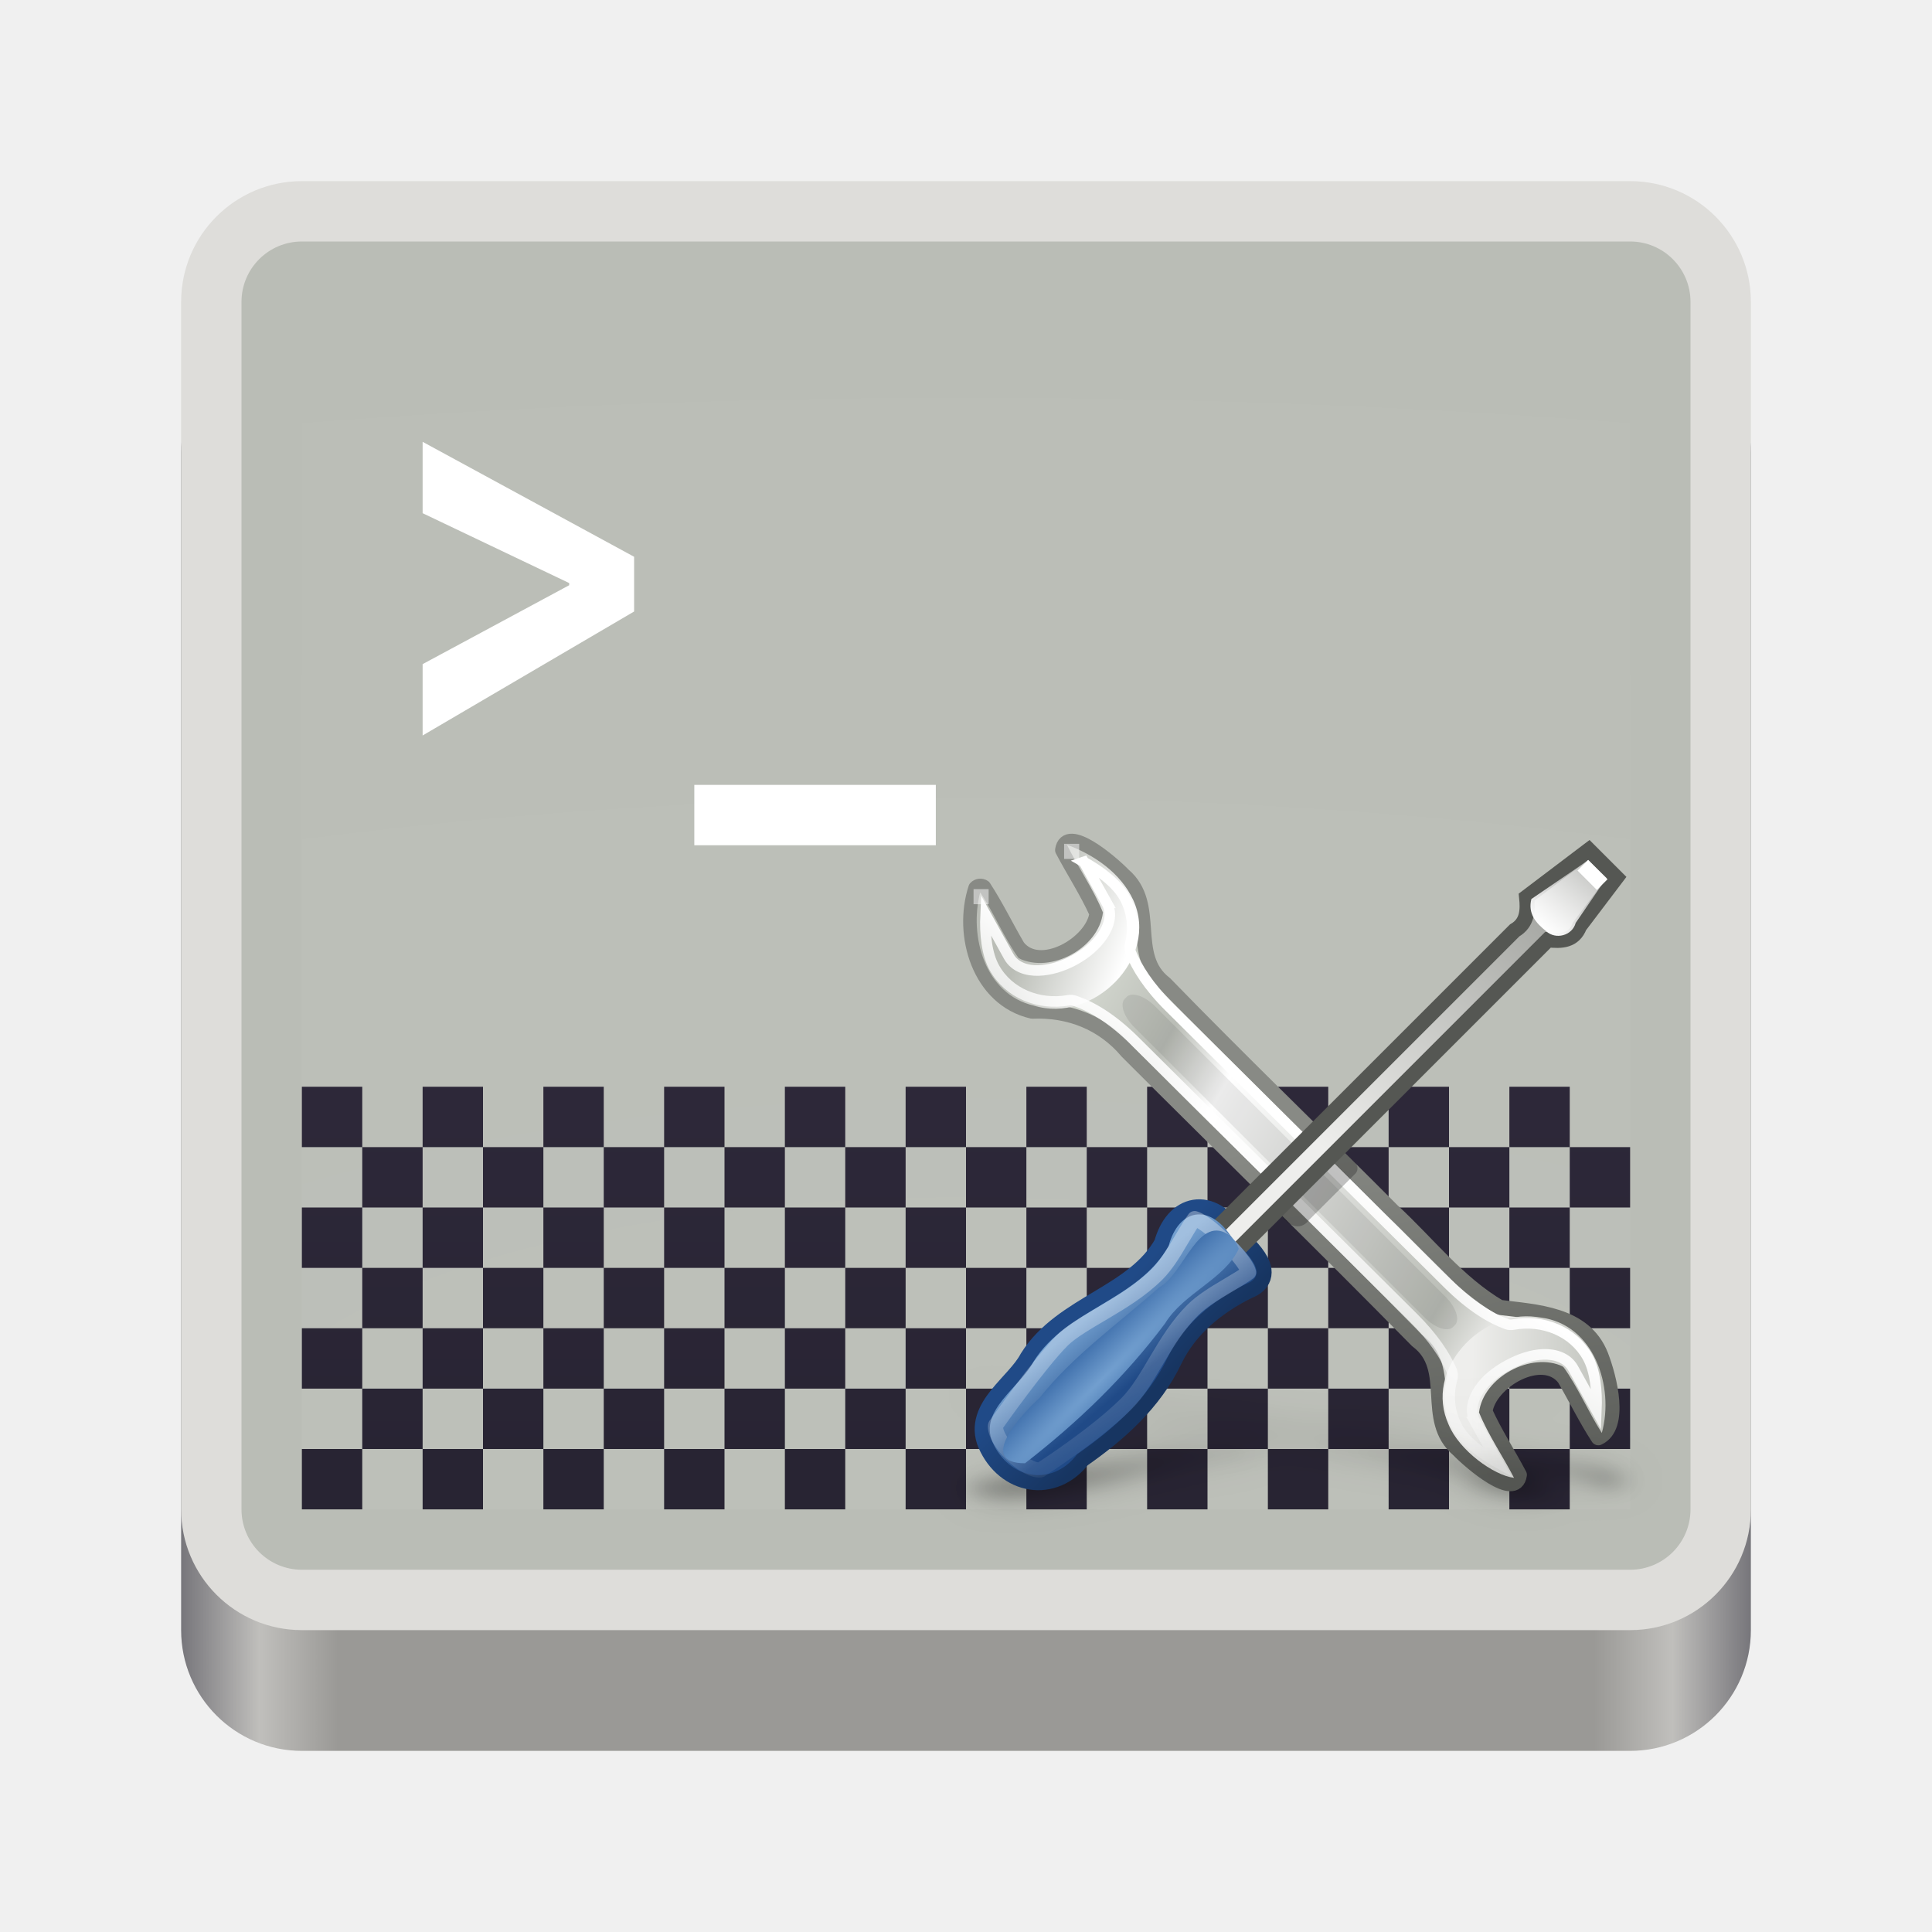
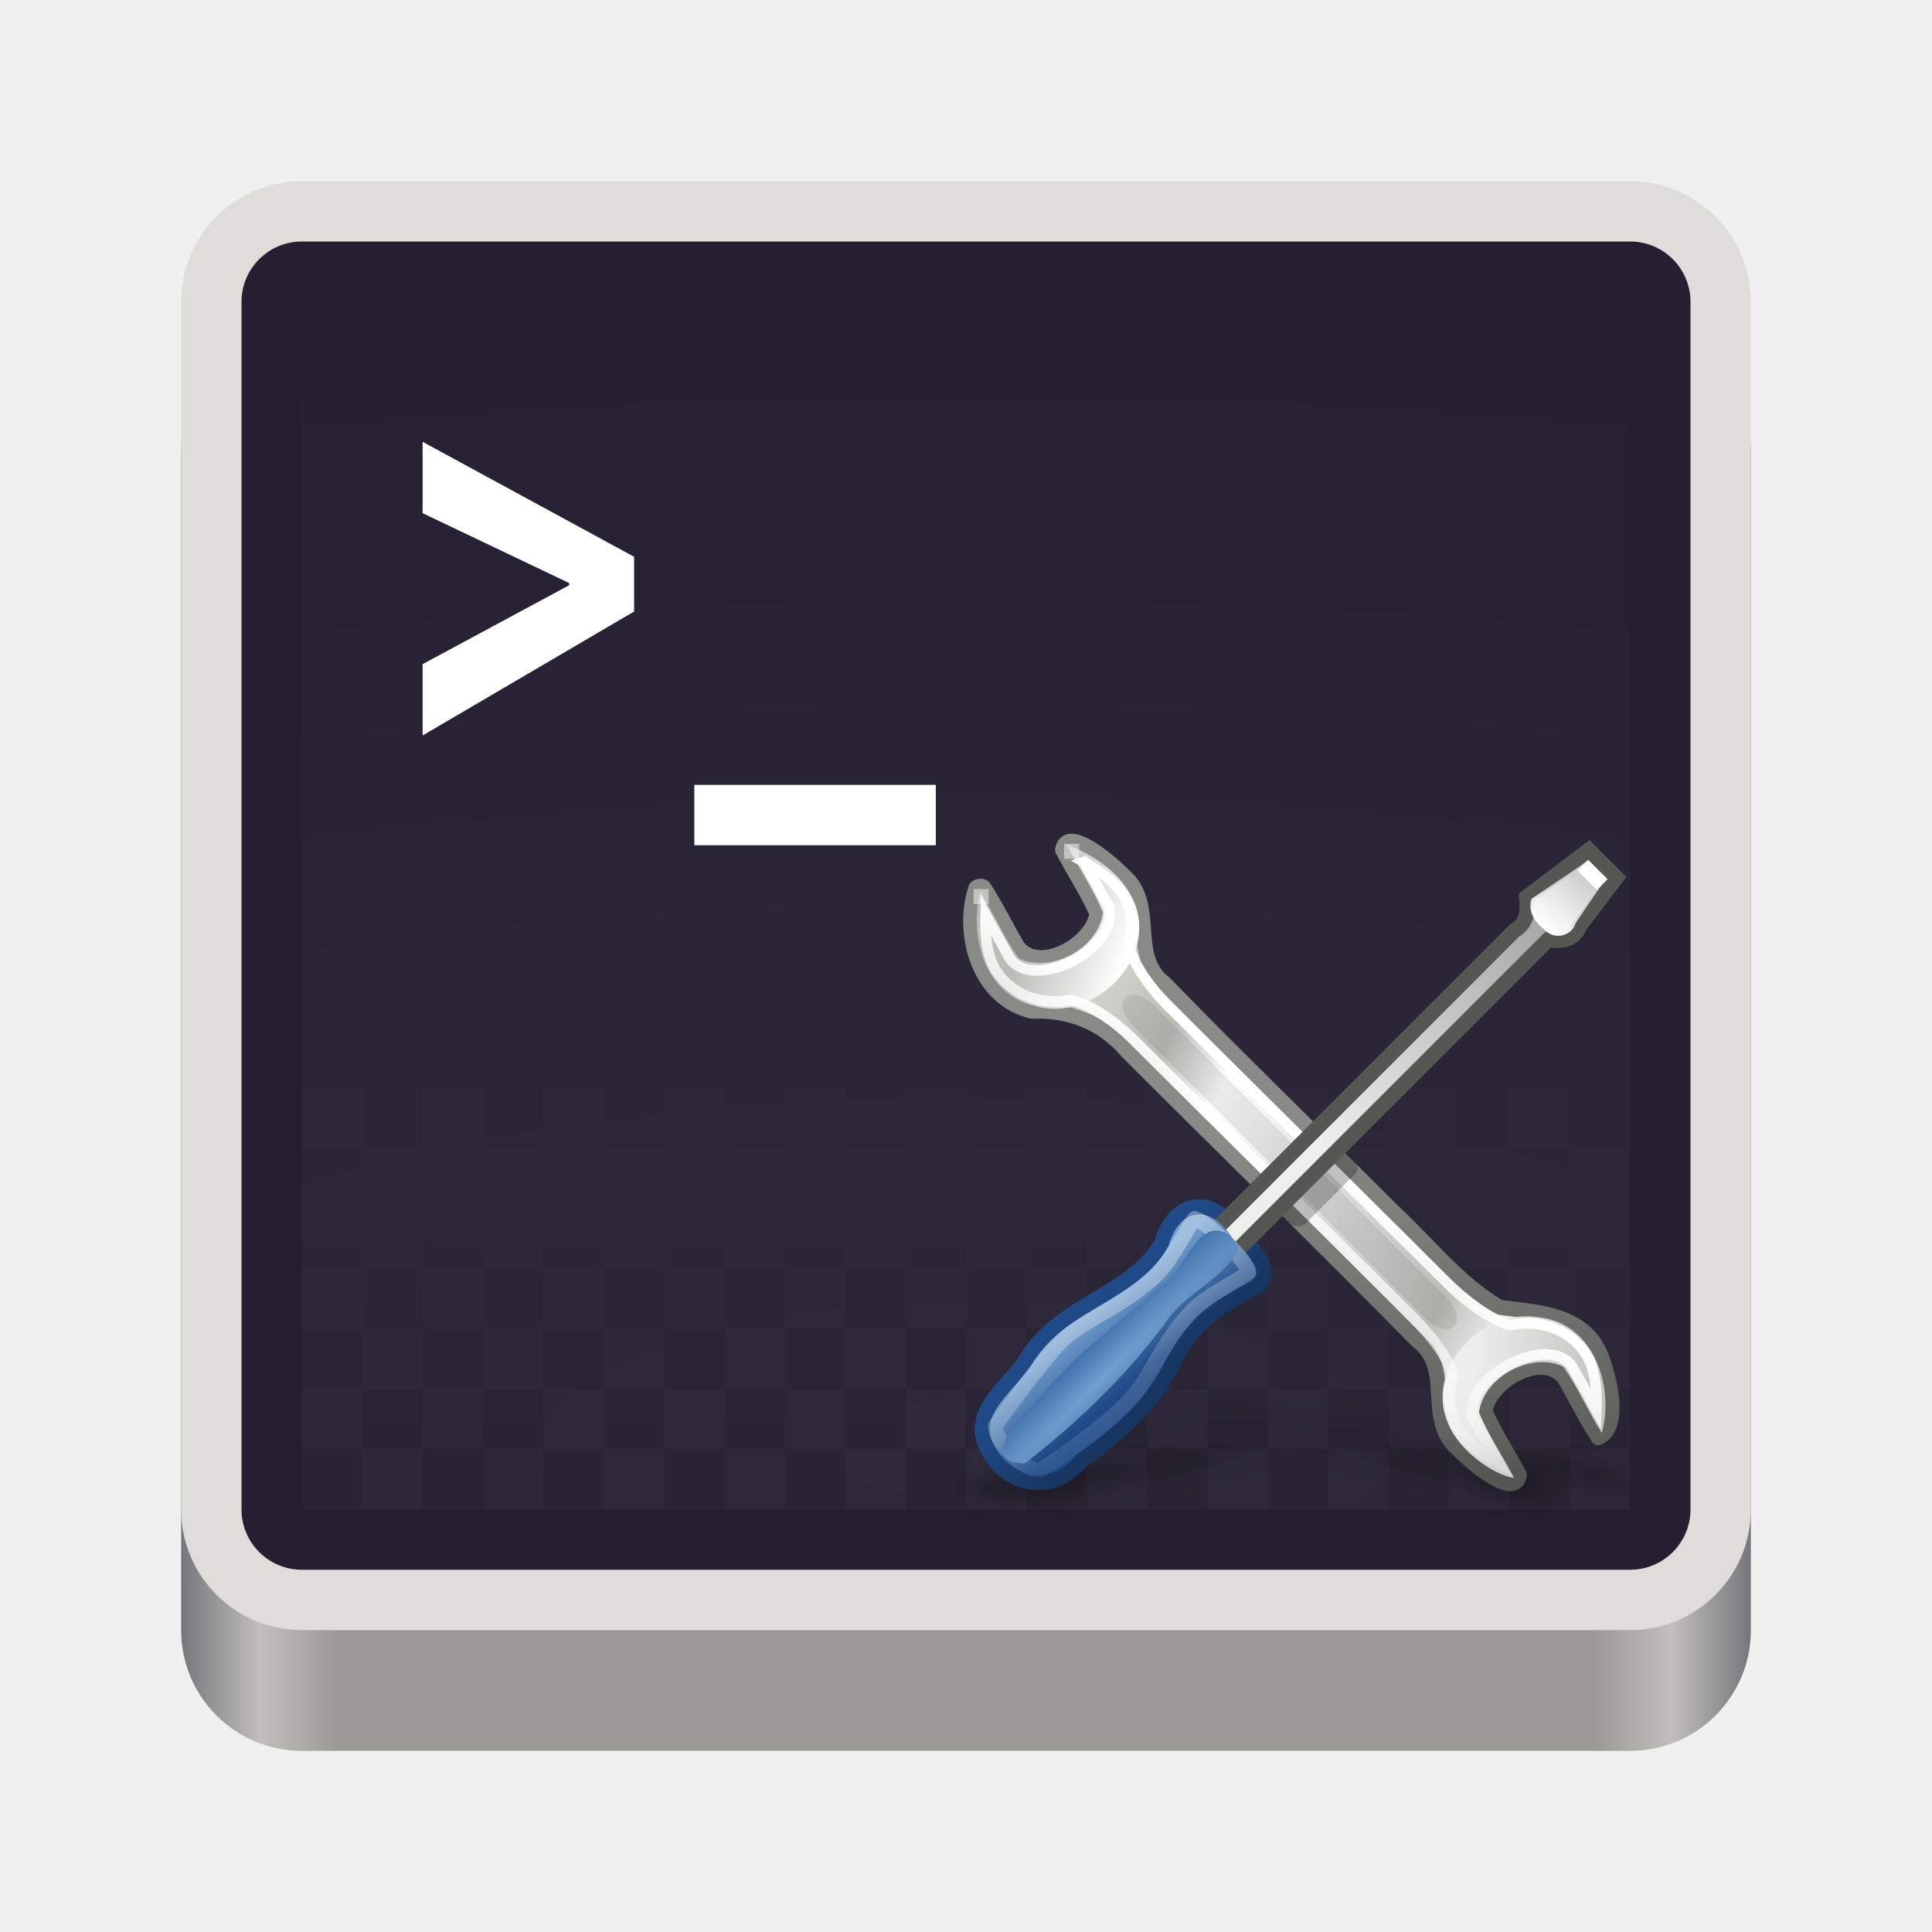
<svg xmlns="http://www.w3.org/2000/svg" xmlns:xlink="http://www.w3.org/1999/xlink" viewBox="0 0 128 128" style="display:inline;enable-background:new" version="1.0" id="svg11300" height="128" width="128">
  <defs id="defs3">
    <linearGradient id="linearGradient1948">
      <stop id="stop1944" offset="0" style="stop-color:#2d2839;stop-opacity:1;" />
      <stop id="stop1946" offset="1" style="stop-color:#282433;stop-opacity:1" />
    </linearGradient>
    <linearGradient id="linearGradient1020">
      <stop id="stop1016" offset="0" style="stop-color:#ffffff;stop-opacity:1;" />
      <stop id="stop1018" offset="1" style="stop-color:#ffffff;stop-opacity:0.094" />
    </linearGradient>
    <linearGradient id="linearGradient1001">
      <stop id="stop989" offset="0" style="stop-color:#77767b;stop-opacity:1" />
      <stop style="stop-color:#c0bfbc;stop-opacity:1" offset="0.05" id="stop991" />
      <stop id="stop993" offset="0.1" style="stop-color:#9a9996;stop-opacity:1" />
      <stop style="stop-color:#9a9996;stop-opacity:1" offset="0.9" id="stop995" />
      <stop id="stop997" offset="0.95" style="stop-color:#c0bfbc;stop-opacity:1" />
      <stop id="stop999" offset="1" style="stop-color:#77767b;stop-opacity:1" />
    </linearGradient>
    <linearGradient gradientUnits="userSpaceOnUse" y2="44" x2="464" y1="44" x1="48" id="linearGradient965" xlink:href="#linearGradient1001" />
    <radialGradient gradientUnits="userSpaceOnUse" gradientTransform="matrix(-4.727273,7.935912e-7,-3.0301491e-7,-1.636364,238.5455,49.76618)" r="44" fy="194.19" fx="64" cy="194.19" cx="64" id="radialGradient1030" xlink:href="#linearGradient1020" />
    <linearGradient gradientUnits="userSpaceOnUse" y2="269.137" x2="70.347" y1="245.395" x1="70.347" id="linearGradient1950" xlink:href="#linearGradient1948" />
    <clipPath clipPathUnits="userSpaceOnUse" id="clipPath3248">
      <path style="display:inline;fill:#000000;fill-opacity:1;fill-rule:evenodd;stroke:none;stroke-width:0.8;stroke-linecap:round;stroke-linejoin:round;stroke-miterlimit:4;stroke-dashoffset:0.361;stroke-opacity:1;enable-background:new" d="m -541,12 c -0.331,0.012 -0.654,0.106 -0.938,0.281 -8.025,5.043 -14.809,13.286 -17.094,21.312 -3.121,10.961 1.642,22.474 11,29.031 C -545.885,66.99 -544,73.747 -544,84 v 128 c 0,9.003 -1.333,15.285 -3.031,19.656 -5.651,3.227 -10.003,8.426 -11.875,15 -2.284,8.023 -0.843,18.594 3.281,27.188 0.343,0.748 1.096,1.196 1.906,1.125 0.811,-0.071 1.507,-0.641 1.719,-1.438 l 6.25,-21.906 c 0.559,-1.962 2.537,-3.188 5.312,-3.719 2.801,-0.536 6.354,-0.314 10.094,0.781 3.74,1.095 6.881,2.791 8.969,4.75 2.075,1.948 3.091,4.095 2.531,6.062 l -6.281,22 c -0.173,0.611 -0.047,1.253 0.344,1.75 0.391,0.497 0.999,0.785 1.625,0.75 0.331,-0.012 0.654,-0.106 0.938,-0.281 8.025,-5.043 14.809,-13.286 17.094,-21.312 3.135,-11.012 -1.712,-22.584 -11.156,-29.125 C -518.292,228.895 -520,222.194 -520,212 V 84 c 0,-9.243 1.529,-15.63 3.406,-20 5.377,-3.247 9.535,-8.303 11.344,-14.656 2.284,-8.023 0.843,-18.594 -3.281,-27.188 -0.344,-0.748 -1.096,-1.196 -1.906,-1.125 -0.811,0.071 -1.507,0.641 -1.719,1.438 l -6.25,21.875 c -0.559,1.962 -2.537,3.219 -5.312,3.75 -2.801,0.536 -6.354,0.314 -10.094,-0.781 -3.74,-1.095 -6.881,-2.791 -8.969,-4.75 -2.075,-1.948 -3.091,-4.095 -2.531,-6.062 l 6.281,-22 c 0.173,-0.611 0.047,-1.253 -0.344,-1.75 -0.391,-0.497 -0.999,-0.785 -1.625,-0.75 z" id="path3250" />
    </clipPath>
    <linearGradient id="linearGradient2620">
      <stop style="stop-color:#eeeeec;stop-opacity:1" offset="0" id="stop2622" />
      <stop id="stop2624" offset="0.183" style="stop-color:#babdb6;stop-opacity:1" />
      <stop style="stop-color:#ffffff;stop-opacity:1" offset="0.319" id="stop2626" />
      <stop id="stop2628" offset="0.876" style="stop-color:#babdb6;stop-opacity:1" />
      <stop style="stop-color:#eeeeec;stop-opacity:1" offset="1" id="stop2630" />
    </linearGradient>
    <linearGradient id="linearGradient4434">
      <stop id="stop4436" offset="0" style="stop-color:#d3d7cf;stop-opacity:1;" />
      <stop style="stop-color:#babdb6;stop-opacity:1" offset="0.183" id="stop4438" />
      <stop id="stop4440" offset="0.319" style="stop-color:#ffffff;stop-opacity:1" />
      <stop style="stop-color:#babdb6;stop-opacity:1" offset="0.876" id="stop4442" />
      <stop id="stop4444" offset="1" style="stop-color:#eeeeec;stop-opacity:1" />
    </linearGradient>
    <clipPath clipPathUnits="userSpaceOnUse" id="clipPath5455">
      <path style="display:inline;fill:#000000;fill-opacity:1;fill-rule:evenodd;stroke:none;stroke-width:0.8;stroke-linecap:round;stroke-linejoin:round;stroke-miterlimit:4;stroke-dashoffset:0.361;stroke-opacity:1;enable-background:new" d="m 55.447,278.142 c -0.226,0.243 -0.387,0.538 -0.464,0.862 -2.109,9.24 -1.076,19.866 2.983,27.157 5.544,9.958 17.053,14.73 28.306,12.75 4.604,1.569 10.715,5.014 17.965,12.264 l 90.51,90.51 c 6.366,6.366 9.866,11.751 11.756,16.042 -1.714,6.277 -1.115,13.031 2.21,19.003 4.058,7.288 12.552,13.744 21.545,16.904 0.772,0.286 1.62,0.071 2.143,-0.552 0.523,-0.623 0.612,-1.519 0.199,-2.232 l -11.071,-19.909 c -0.992,-1.782 -0.46,-4.048 1.127,-6.386 1.602,-2.36 4.272,-4.715 7.69,-6.585 3.419,-1.87 6.839,-2.893 9.701,-2.983 2.844,-0.09 5.082,0.71 6.077,2.497 l 11.115,19.998 c 0.31,0.555 0.852,0.919 1.48,0.994 0.628,0.075 1.262,-0.151 1.679,-0.619 0.226,-0.243 0.387,-0.538 0.464,-0.862 2.109,-9.24 1.076,-19.866 -2.983,-27.157 -5.57,-10.004 -17.18,-14.759 -28.483,-12.706 -4.523,-1.68 -10.469,-5.21 -17.678,-12.419 l -90.51,-90.51 c -6.536,-6.536 -9.971,-12.133 -11.734,-16.551 1.506,-6.098 0.871,-12.613 -2.342,-18.385 -4.058,-7.288 -12.552,-13.744 -21.545,-16.904 -0.772,-0.286 -1.62,-0.071 -2.143,0.552 -0.523,0.623 -0.612,1.519 -0.199,2.232 l 11.049,19.887 c 0.992,1.782 0.482,4.071 -1.105,6.408 -1.602,2.36 -4.272,4.715 -7.69,6.585 -3.419,1.87 -6.839,2.893 -9.701,2.983 -2.844,0.09 -5.082,-0.71 -6.077,-2.497 L 58.606,278.518 c -0.31,-0.555 -0.852,-0.919 -1.481,-0.994 -0.628,-0.075 -1.262,0.151 -1.679,0.619 z" id="path5457" />
    </clipPath>
    <linearGradient id="linearGradient4370">
      <stop style="stop-color:#555753;stop-opacity:1" offset="0" id="stop4372" />
      <stop id="stop4378" offset="0.225" style="stop-color:#eeeeec;stop-opacity:1" />
      <stop style="stop-color:#babdb6;stop-opacity:1" offset="0.492" id="stop4382" />
      <stop style="stop-color:#d3d7cf;stop-opacity:1" offset="0.717" id="stop4380" />
      <stop style="stop-color:#2e3436;stop-opacity:1" offset="1" id="stop4374" />
    </linearGradient>
    <linearGradient id="linearGradient4386">
      <stop style="stop-color:#d3d7cf;stop-opacity:1" offset="0" id="stop4388" />
      <stop id="stop4394" offset="0.3" style="stop-color:#ffffff;stop-opacity:1" />
      <stop style="stop-color:#888a85;stop-opacity:1" offset="1" id="stop4390" />
    </linearGradient>
    <linearGradient id="linearGradient4421">
      <stop style="stop-color:#888a85;stop-opacity:1" offset="0" id="stop4423" />
      <stop id="stop4429" offset="0.063" style="stop-color:#bbbcb8;stop-opacity:1;" />
      <stop style="stop-color:#eeeeec;stop-opacity:1" offset="0.425" id="stop4431" />
      <stop id="stop4433" offset="0.928" style="stop-color:#babdb6;stop-opacity:1" />
      <stop style="stop-color:#eeeeec;stop-opacity:1" offset="1" id="stop4425" />
    </linearGradient>
    <clipPath clipPathUnits="userSpaceOnUse" id="clipPath4815">
      <path style="display:inline;fill:#000000;fill-opacity:1;fill-rule:evenodd;stroke:none;stroke-width:1.5;stroke-linecap:round;stroke-linejoin:round;stroke-miterlimit:4;stroke-dasharray:none;stroke-dashoffset:0.361;stroke-opacity:1;enable-background:new" d="m -236,426 c -8.864,0 -14,1.784 -14,4 0,4 4,16 4,24 0,14.688 -6,30 -6,40 0,12 4,37.75 4,37.75 0,3.462 5.352,6.25 12,6.25 6.648,0 12,-2.788 12,-6.25 0,0 4,-21.75 4,-37.75 0,-12.5 -6,-26.328 -6,-40 0,-8 4,-20 4,-24 0,-2.216 -5.136,-4 -14,-4 z" id="path4817" />
    </clipPath>
    <linearGradient id="linearGradient5637">
      <stop id="stop5639" offset="0" style="stop-color:#729fcf;stop-opacity:0" />
      <stop style="stop-color:#729fcf;stop-opacity:1" offset="0.5" id="stop5641" />
      <stop id="stop5643" offset="1" style="stop-color:#729fcf;stop-opacity:0;" />
    </linearGradient>
    <linearGradient xlink:href="#linearGradient5364" id="linearGradient7077" gradientUnits="userSpaceOnUse" gradientTransform="matrix(1,0,0,0.2203324,0,153.8926)" x1="200" y1="454.825" x2="200" y2="364.84" />
    <linearGradient id="linearGradient5364">
      <stop style="stop-color:#000000;stop-opacity:1;" offset="0" id="stop5366" />
      <stop style="stop-color:#000000;stop-opacity:0;" offset="1" id="stop5368" />
    </linearGradient>
    <filter id="filter3558" x="-0.04" width="1.081" y="-0.172" height="1.343">
      <feGaussianBlur stdDeviation="3.329" id="feGaussianBlur3560" />
    </filter>
    <linearGradient xlink:href="#linearGradient4434" id="linearGradient7160" x1="304.762" y1="64.295" x2="335.3" y2="81.926" gradientUnits="userSpaceOnUse" />
    <linearGradient xlink:href="#linearGradient7444" id="linearGradient7450" x1="324.497" y1="70.282" x2="330.061" y2="99.274" gradientUnits="userSpaceOnUse" />
    <linearGradient id="linearGradient7444">
      <stop style="stop-color:#888a85;stop-opacity:1;" offset="0" id="stop7446" />
      <stop style="stop-color:#555753;stop-opacity:1" offset="1" id="stop7448" />
    </linearGradient>
    <linearGradient xlink:href="#linearGradient7381" id="linearGradient7387" x1="302.292" y1="58.443" x2="308.649" y2="60.768" gradientUnits="userSpaceOnUse" />
    <linearGradient id="linearGradient7381">
      <stop style="stop-color:#babdb6;stop-opacity:1;" offset="0" id="stop7383" />
      <stop style="stop-color:#ffffff;stop-opacity:1" offset="1" id="stop7385" />
    </linearGradient>
    <linearGradient xlink:href="#linearGradient7389" id="linearGradient7395" x1="342.259" y1="86.517" x2="332.029" y2="86.297" gradientUnits="userSpaceOnUse" />
    <linearGradient id="linearGradient7389">
      <stop style="stop-color:#babdb6;stop-opacity:1;" offset="0" id="stop7391" />
      <stop style="stop-color:#eeeeec;stop-opacity:1" offset="1" id="stop7393" />
    </linearGradient>
    <linearGradient xlink:href="#linearGradient7421" id="linearGradient7427" x1="326.602" y1="75.575" x2="317.161" y2="88.006" gradientUnits="userSpaceOnUse" />
    <linearGradient id="linearGradient7421">
      <stop style="stop-color:#ffffff;stop-opacity:1;" offset="0" id="stop7423" />
      <stop style="stop-color:#ffffff;stop-opacity:0;" offset="1" id="stop7425" />
    </linearGradient>
    <linearGradient xlink:href="#linearGradient5364" id="linearGradient3580" gradientUnits="userSpaceOnUse" gradientTransform="matrix(1,0,0,0.2203324,0,153.8926)" x1="200" y1="454.825" x2="200" y2="242.253" />
    <filter id="filter3576" x="-0.087" width="1.173" y="-0.369" height="1.739">
      <feGaussianBlur stdDeviation="7.166" id="feGaussianBlur3578" />
    </filter>
    <linearGradient xlink:href="#linearGradient7265" id="linearGradient7320" gradientUnits="userSpaceOnUse" x1="357.768" y1="89.5" x2="364.116" y2="89.5" />
    <linearGradient id="linearGradient7265">
      <stop style="stop-color:#204a87;stop-opacity:1;" offset="0" id="stop7267" />
      <stop style="stop-color:#173561;stop-opacity:1" offset="1" id="stop7269" />
    </linearGradient>
    <linearGradient xlink:href="#linearGradient7328" id="linearGradient7334" x1="360.657" y1="70.584" x2="360.657" y2="40.203" gradientUnits="userSpaceOnUse" />
    <linearGradient id="linearGradient7328">
      <stop style="stop-color:#eeeeec;stop-opacity:1;" offset="0" id="stop7330" />
      <stop style="stop-color:#888a85;stop-opacity:1" offset="1" id="stop7332" />
    </linearGradient>
    <linearGradient xlink:href="#linearGradient7255" id="linearGradient7322" gradientUnits="userSpaceOnUse" x1="362.688" y1="91.125" x2="357.49" y2="90.688" />
    <linearGradient id="linearGradient7255">
      <stop style="stop-color:#204a87;stop-opacity:1" offset="0" id="stop7257" />
      <stop style="stop-color:#729fcf;stop-opacity:1" offset="1" id="stop7259" />
    </linearGradient>
    <linearGradient xlink:href="#linearGradient7421" id="linearGradient7324" gradientUnits="userSpaceOnUse" x1="359.686" y1="81.186" x2="369.019" y2="83.713" />
    <radialGradient xlink:href="#linearGradient7293" id="radialGradient7326" gradientUnits="userSpaceOnUse" gradientTransform="matrix(1.869084,0,0,26.33891,-314.5933,-2270.135)" cx="361.557" cy="89.675" fx="361.557" fy="89.675" r="1.5" />
    <linearGradient id="linearGradient7293">
      <stop style="stop-color:#729fcf;stop-opacity:1;" offset="0" id="stop7295" />
      <stop style="stop-color:#3465a4;stop-opacity:1" offset="1" id="stop7297" />
    </linearGradient>
    <linearGradient xlink:href="#linearGradient7421" id="linearGradient7430" gradientUnits="userSpaceOnUse" x1="361.386" y1="49.927" x2="360.583" y2="41.069" gradientTransform="rotate(45,339.5,24.80152)" />
  </defs>
  <g transform="translate(0,-172)" style="display:inline" id="layer1">
    <g style="display:inline" id="layer9">
      <g transform="rotate(-30,420.6987,288.4192)" id="g1710" style="display:inline;enable-background:new" />
      <rect transform="matrix(0.25,0,0,0.25,0,225)" style="display:inline;opacity:1;fill:url(#linearGradient965);fill-opacity:1;stroke:none;stroke-width:1;stroke-linecap:butt;stroke-linejoin:miter;stroke-miterlimit:4;stroke-dasharray:none;stroke-dashoffset:0;stroke-opacity:1;marker:none;marker-start:none;marker-mid:none;marker-end:none;paint-order:normal;enable-background:new" id="rect953" width="416" height="376" x="48" y="-124" rx="32" ry="32" />
      <rect ry="32" rx="32" y="-164" x="48" height="384" width="416" id="rect950" style="display:inline;opacity:1;fill:#deddda;fill-opacity:1;stroke:none;stroke-width:1;stroke-linecap:butt;stroke-linejoin:miter;stroke-miterlimit:4;stroke-dasharray:none;stroke-dashoffset:0;stroke-opacity:1;marker:none;marker-start:none;marker-mid:none;marker-end:none;paint-order:normal;enable-background:new" transform="matrix(0.25,0,0,0.25,0,225)" />
-       <rect transform="scale(1,-1)" ry="4" rx="4" y="-276" x="16" height="88" width="96" id="rect1004" style="display:inline;opacity:1;vector-effect:none;fill:#babdb6;fill-opacity:1;stroke:none;stroke-width:0.011px;stroke-linecap:butt;stroke-linejoin:miter;stroke-miterlimit:4;stroke-dasharray:none;stroke-dashoffset:0;stroke-opacity:1;marker:none;marker-start:none;marker-mid:none;marker-end:none;paint-order:normal;enable-background:new" />
+       <rect transform="scale(1,-1)" ry="4" rx="4" y="-276" x="16" height="88" width="96" id="rect1004" style="display:inline;opacity:1;vector-effect:none;fill:#241f31;fill-opacity:1;stroke:none;stroke-width:0.011px;stroke-linecap:butt;stroke-linejoin:miter;stroke-miterlimit:4;stroke-dasharray:none;stroke-dashoffset:0;stroke-opacity:1;marker:none;marker-start:none;marker-mid:none;marker-end:none;paint-order:normal;enable-background:new" />
      <rect transform="scale(-1)" style="display:inline;opacity:0.05;vector-effect:none;fill:url(#radialGradient1030);fill-opacity:1;stroke:none;stroke-width:0.011px;stroke-linecap:butt;stroke-linejoin:miter;stroke-miterlimit:4;stroke-dasharray:none;stroke-dashoffset:0;stroke-opacity:1;marker:none;marker-start:none;marker-mid:none;marker-end:none;paint-order:normal;enable-background:new" id="rect968" width="88" height="78" x="-108" y="-272" />
      <g id="g976" transform="translate(-2,-2)" style="fill:#ffffff">
        <path d="M 44.012,210.888 30,203.272 V 208 l 9.711,4.63 v 0.142 L 30,218 v 4.728 l 14.012,-8.215 z" style="font-style:normal;font-variant:normal;font-weight:bold;font-stretch:normal;font-size:medium;line-height:1.25;font-family:'Source Code Pro';-inkscape-font-specification:'Source Code Pro, Bold';font-variant-ligatures:normal;font-variant-caps:normal;font-variant-numeric:normal;font-feature-settings:normal;text-align:start;letter-spacing:0px;word-spacing:0px;writing-mode:lr-tb;text-anchor:start;fill:#ffffff;fill-opacity:1;stroke:none;stroke-width:0.25" id="path972" />
        <path d="m 48,226 2e-6,4 h 16 l -2e-6,-4 z" style="font-style:normal;font-variant:normal;font-weight:bold;font-stretch:normal;font-size:medium;line-height:1.25;font-family:'Source Code Pro';-inkscape-font-specification:'Source Code Pro, Bold';font-variant-ligatures:normal;font-variant-caps:normal;font-variant-numeric:normal;font-feature-settings:normal;text-align:start;letter-spacing:0px;word-spacing:0px;writing-mode:lr-tb;text-anchor:start;fill:#ffffff;fill-opacity:1;stroke:none;stroke-width:0.25" id="path974" />
      </g>
      <path d="m 100,244 h 4 v 4 h -4 z m -8,0 h 4 v 4 h -4 z m -8,0 h 4 v 4 h -4 z m -8,0 h 4 v 4 h -4 z m -8,0 h 4 v 4 h -4 z m -8,0 h 4 v 4 h -4 z m -8,0 h 4 v 4 h -4 z m -8,0 h 4 v 4 h -4 z m -8,0 h 4 v 4 h -4 z m -8,0 h 4 v 4 h -4 z m -8,0 h 4 v 4 h -4 z m 84,4 h 4 v 4 h -4 z m -8,0 h 4 v 4 h -4 z m -8,0 h 4 v 4 h -4 z m -8,0 h 4 v 4 h -4 z m -8,0 h 4 v 4 h -4 z m -8,0 h 4 v 4 h -4 z m -8,0 h 4 v 4 h -4 z m -8,0 h 4 v 4 h -4 z m -8,0 h 4 v 4 h -4 z m -8,0 h 4 v 4 h -4 z m -8,0 h 4 v 4 h -4 z m 76,4 h 4 v 4 h -4 z m -8,0 h 4 v 4 h -4 z m -8,0 h 4 v 4 h -4 z m -8,0 h 4 v 4 h -4 z m -8,0 h 4 v 4 h -4 z m -8,0 h 4 v 4 h -4 z m -8,0 h 4 v 4 h -4 z m -8,0 h 4 v 4 h -4 z m -8,0 h 4 v 4 h -4 z m -8,0 h 4 v 4 h -4 z m -8,0 h 4 v 4 h -4 z m 84,4 h 4 v 4 h -4 z m -8,0 h 4 v 4 h -4 z m -8,0 h 4 v 4 h -4 z m -8,0 h 4 v 4 h -4 z m -8,0 h 4 v 4 h -4 z m -8,0 h 4 v 4 h -4 z m -8,0 h 4 v 4 h -4 z m -8,0 h 4 v 4 h -4 z m -8,0 h 4 v 4 h -4 z m -8,0 h 4 v 4 h -4 z m -8,0 h 4 v 4 h -4 z m 76,4 h 4 v 4 h -4 z m -8,0 h 4 v 4 h -4 z m -8,0 h 4 v 4 h -4 z m -8,0 h 4 v 4 h -4 z m -8,0 h 4 v 4 h -4 z m -8,0 h 4 v 4 h -4 z m -8,0 h 4 v 4 h -4 z m -8,0 h 4 v 4 h -4 z m -8,0 h 4 v 4 h -4 z m -8,0 h 4 v 4 h -4 z m -8,0 h 4 v 4 h -4 z m 84,4 h 4 v 4 h -4 z m -8,0 h 4 v 4 h -4 z m -8,0 h 4 v 4 h -4 z m -8,0 h 4 v 4 h -4 z m -8,0 h 4 v 4 h -4 z m -8,0 h 4 v 4 h -4 z m -8,0 h 4 v 4 h -4 z m -8,0 h 4 v 4 h -4 z m -8,0 h 4 v 4 h -4 z m -8,0 h 4 v 4 h -4 z m -8,0 h 4 v 4 h -4 z m 76,4 h 4 v 4 h -4 z m -8,0 h 4 v 4 h -4 z m -8,0 h 4 v 4 h -4 z m -8,0 h 4 v 4 h -4 z m -8,0 h 4 v 4 h -4 z m -8,0 h 4 v 4 h -4 z m -8,0 h 4 v 4 h -4 z m -8,0 h 4 v 4 h -4 z m -8,0 h 4 v 4 h -4 z m -8,0 h 4 v 4 h -4 z m -8,0 h 4 v 4 h -4 z" style="opacity:1;vector-effect:none;fill:url(#linearGradient1950);fill-opacity:1;stroke:none;stroke-width:8;stroke-linecap:round;stroke-linejoin:round;stroke-miterlimit:4;stroke-dasharray:none;stroke-dashoffset:0;stroke-opacity:1;marker:none;marker-start:none;marker-mid:none;marker-end:none;paint-order:normal" id="rect1059" />
    </g>
  </g>
  <g id="g698" transform="translate(-234.5,3.90625)" style="display:inline;enable-background:new">
    <path style="display:inline;opacity:0.342;fill:url(#linearGradient7077);fill-opacity:1;fill-rule:evenodd;stroke:none;stroke-width:0.8;stroke-linecap:round;stroke-linejoin:round;stroke-miterlimit:4;stroke-dashoffset:0.361;stroke-opacity:1;filter:url(#filter3558);enable-background:new" d="m 89.522,207.269 c -6.106,0.972 10.745,4.984 2.764,7.202 -8.867,2.659 -18.443,1.544 -26.683,-2.63 -12.56,-4.401 -3.191,9.255 5.315,7.067 11.605,1.582 23.476,-0.175 34.727,3.851 14.014,3.089 28.028,6.177 42.042,9.266 -6.123,1.069 -12.164,3.842 -18.397,1.762 -12.151,1.73 -24.013,6.737 -36.506,7.87 -11.593,1.948 -23.028,5.028 -34.134,8.789 10.231,6.494 23.268,2.042 34.356,-0.168 15.808,-2.578 30.332,-10.276 46.483,-11.224 4.868,0.142 9.371,-2.016 1.667,-3.084 6.168,-1.15 12.32,-3.869 18.525,-1.439 16.52,3.604 33.374,5.881 49.603,10.651 2.737,7.993 18.92,8.325 28.089,8.297 -3.586,-2.12 -8.754,-2.84 -11.725,-5.3 8.612,-2.725 11.733,-4.339 20.605,-0.462 4.552,4.082 17.066,2.47 7.099,-3.52 -11.99,-5.089 -25.496,-1.38 -37.812,-5.674 -15.076,-2.995 -30.152,-5.991 -45.228,-8.986 21.227,-4.499 42.618,-8.345 63.74,-13.265 2.152,-2.748 13.401,-3.563 11.623,-4.953 -5.808,-2.64 -10.283,3.897 -16.31,3.617 -21.489,4.764 -43.128,8.855 -64.677,13.348 -17.834,-4.214 -35.982,-7.271 -53.558,-12.442 -2.006,-6.91 -13.906,-7.819 -21.607,-8.575 z" id="path6896" transform="matrix(0.221122,0,0,0.1727654,285.33,51.38335)" />
    <path style="display:inline;fill:url(#linearGradient7160);fill-opacity:1;fill-rule:evenodd;stroke:url(#linearGradient7450);stroke-width:1;stroke-linecap:round;stroke-linejoin:round;stroke-miterlimit:4;stroke-dasharray:none;stroke-dashoffset:0.361;stroke-opacity:1;enable-background:new" d="m 299.152,54.936 c -1.011,3.085 0.231,7.345 3.734,8.15 2.436,-0.103 4.687,0.758 6.301,2.68 6.391,6.391 12.871,12.697 19.204,19.143 2.498,1.852 0.378,5.251 2.744,7.24 0.793,0.822 3.768,3.381 4.026,1.663 -0.741,-1.407 -1.625,-2.752 -2.277,-4.199 0.247,-2.002 3.814,-4.066 5.258,-2.209 0.763,1.305 1.428,2.682 2.25,3.944 1.566,-0.726 0.746,-3.96 0.165,-5.459 -1.102,-2.782 -4.312,-2.87 -6.703,-3.178 -2.779,-1.632 -4.77,-4.25 -7.117,-6.411 -5.008,-5.023 -10.118,-9.951 -15.06,-15.037 -2.425,-1.865 -0.438,-5.222 -2.749,-7.19 -0.793,-0.822 -3.768,-3.381 -4.026,-1.663 0.74,1.406 1.622,2.75 2.273,4.195 -0.235,2.006 -3.812,4.07 -5.255,2.213 -0.763,-1.305 -1.428,-2.682 -2.25,-3.944 -0.158,-0.108 -0.392,-0.082 -0.519,0.062 z" id="path6912" />
    <path style="display:inline;fill:url(#linearGradient7387);fill-opacity:1;fill-rule:evenodd;stroke:none;stroke-width:1;stroke-linecap:round;stroke-linejoin:round;stroke-miterlimit:4;stroke-dashoffset:0.361;stroke-opacity:1;enable-background:new" d="m 305.188,52.062 c 0.742,1.513 1.752,2.921 2.386,4.485 -0.27,2.355 -3.456,4.084 -5.579,3.033 -0.977,-1.337 -1.686,-3.095 -2.556,-4.362 -0.749,2.892 0.303,6.759 3.564,7.502 3.881,1.216 8.344,-3.118 6.577,-6.996 -0.826,-1.785 -2.591,-2.999 -4.391,-3.662 z" id="path7379" />
    <path style="display:inline;fill:url(#linearGradient7395);fill-opacity:1;fill-rule:evenodd;stroke:none;stroke-width:1;stroke-linecap:round;stroke-linejoin:round;stroke-miterlimit:4;stroke-dashoffset:0.361;stroke-opacity:1;enable-background:new" d="m 336.281,83.344 c -3.69,-0.493 -7.46,3.505 -5.804,7.136 0.696,1.703 3.003,3.372 4.33,3.524 -0.75,-1.454 -1.701,-2.82 -2.317,-4.332 0.278,-2.333 3.47,-4.064 5.579,-3.033 0.983,1.369 1.656,2.995 2.556,4.393 0.844,-3.061 -0.51,-7.2 -4.049,-7.647 z" id="path7376" />
    <path style="display:inline;fill:none;fill-opacity:1;fill-rule:evenodd;stroke:url(#linearGradient7427);stroke-width:0.7;stroke-linecap:round;stroke-linejoin:miter;stroke-miterlimit:4;stroke-dasharray:none;stroke-dashoffset:0.361;stroke-opacity:1;enable-background:new" id="path7164" d="m 306.309,53.195 1.514,2.711 h -0.002 c 0.427,0.763 0.126,1.583 -0.289,2.189 -0.419,0.612 -1.05,1.168 -1.852,1.605 -0.805,0.439 -1.627,0.668 -2.371,0.693 -0.745,0.025 -1.572,-0.209 -1.973,-0.926 a 0.833,0.833 0 0 1 -0.002,-0.002 l -1.537,-2.777 c -0.061,1.307 0.08,2.624 0.586,3.529 0.94,1.683 2.928,2.5 4.91,2.148 a 0.833,0.833 0 0 1 0.41,0.031 c 1.075,0.362 2.428,1.126 3.979,2.666 l 18.438,18.312 c 1.358,1.349 2.119,2.533 2.549,3.506 a 0.833,0.833 0 0 1 0.041,0.559 c -0.299,1.079 -0.201,2.239 0.361,3.246 0.497,0.889 1.54,1.693 2.684,2.336 L 332.24,90.312 h 0.002 c -0.426,-0.763 -0.126,-1.583 0.289,-2.189 0.429,-0.626 1.066,-1.146 1.852,-1.574 0.789,-0.43 1.597,-0.698 2.371,-0.725 0.745,-0.025 1.572,0.209 1.973,0.926 a 0.833,0.833 0 0 1 0.002,0.002 l 1.539,2.777 c 0.056,-1.31 -0.087,-2.632 -0.588,-3.529 -0.945,-1.692 -2.945,-2.512 -4.936,-2.148 a 0.833,0.833 0 0 1 -0.438,-0.037 c -1.053,-0.386 -2.36,-1.167 -3.895,-2.691 l -18.438,-18.312 c -1.398,-1.388 -2.156,-2.615 -2.561,-3.627 a 0.833,0.833 0 0 1 -0.035,-0.512 c 0.263,-1.048 0.156,-2.169 -0.387,-3.141 -0.497,-0.889 -1.54,-1.693 -2.684,-2.336 z" />
    <rect style="display:inline;opacity:0.08;fill:#000000;fill-opacity:1;fill-rule:evenodd;stroke:none;stroke-width:0.7;stroke-linecap:round;stroke-linejoin:miter;stroke-miterlimit:4;stroke-dasharray:none;stroke-dashoffset:0.361;stroke-opacity:1;enable-background:new" id="rect7166" width="1.956" height="30.755" x="173.593" y="262.538" rx="0.89" ry="1.777" transform="rotate(-45)" />
    <path style="display:inline;opacity:0.242;fill:#000000;fill-opacity:1;fill-rule:evenodd;stroke:#000000;stroke-width:1;stroke-linecap:round;stroke-linejoin:round;stroke-miterlimit:4;stroke-dasharray:none;stroke-dashoffset:0.361;stroke-opacity:1;enable-background:new" d="m 322.5,72.094 c -1.156,1.146 -2.312,2.292 -3.469,3.438 0.611,0.315 1.222,1.946 1.832,1.043 1.025,-1.025 2.049,-2.049 3.074,-3.074 -0.479,-0.469 -0.958,-0.938 -1.438,-1.406 z" id="path7356" />
    <path style="display:inline;opacity:0.205;fill:url(#linearGradient3580);fill-opacity:1;fill-rule:evenodd;stroke:none;stroke-width:0.8;stroke-linecap:round;stroke-linejoin:round;stroke-miterlimit:4;stroke-dashoffset:0.361;stroke-opacity:1;filter:url(#filter3576);enable-background:new" d="m 89.522,207.269 c -6.106,0.972 10.745,4.984 2.764,7.202 -8.867,2.659 -18.443,1.544 -26.683,-2.63 -12.56,-4.401 -3.191,9.255 5.315,7.067 11.605,1.582 23.476,-0.175 34.727,3.851 14.014,3.089 28.028,6.177 42.042,9.266 -6.123,1.069 -12.164,3.842 -18.397,1.762 -12.151,1.73 -24.013,6.737 -36.506,7.87 -11.593,1.948 -23.028,5.028 -34.134,8.789 10.231,6.494 23.268,2.042 34.356,-0.168 15.808,-2.578 30.332,-10.276 46.483,-11.224 4.868,0.142 9.371,-2.016 1.667,-3.084 6.168,-1.15 12.32,-3.869 18.525,-1.439 16.52,3.604 33.374,5.881 49.603,10.651 2.737,7.993 18.92,8.325 28.089,8.297 -3.586,-2.12 -8.754,-2.84 -11.725,-5.3 8.612,-2.725 11.733,-4.339 20.605,-0.462 4.552,4.082 17.066,2.47 7.099,-3.52 -11.99,-5.089 -25.496,-1.38 -37.812,-5.674 -15.076,-2.995 -30.152,-5.991 -45.228,-8.986 21.227,-4.499 42.618,-8.345 63.74,-13.265 2.152,-2.748 13.401,-3.563 11.623,-4.953 -5.808,-2.64 -10.283,3.897 -16.31,3.617 -21.489,4.764 -43.128,8.855 -64.677,13.348 -17.834,-4.214 -35.982,-7.271 -53.558,-12.442 -2.006,-6.91 -13.906,-7.819 -21.607,-8.575 z" id="path3562" transform="matrix(0.221122,0,0,0.1727654,285.33,51.38335)" />
    <g style="display:inline;enable-background:new" id="g7308" transform="rotate(45,339.5,24.80152)">
      <path style="display:inline;fill:#729fcf;fill-opacity:1;fill-rule:evenodd;stroke:url(#linearGradient7320);stroke-width:2;stroke-linecap:round;stroke-linejoin:round;stroke-miterlimit:4;stroke-dasharray:none;stroke-dashoffset:0.361;stroke-opacity:1;enable-background:new" d="m 360.55,79 c -2.582,-0.536 -3.761,1.151 -2.477,3.372 1.123,3.969 -1.835,7.742 -0.913,11.733 0.575,1.852 -0.279,4.851 1.839,5.7 2.531,0.989 4.921,-0.666 4.545,-3.399 0.527,-2.921 0.708,-5.959 -0.307,-8.805 -0.805,-2.317 -0.537,-4.772 0.232,-7.05 0.823,-1.797 -1.965,-1.427 -2.92,-1.55 z" id="path7310" />
      <path id="path7312" d="m 359.207,44.136 c -0.236,1.707 -0.471,3.414 -0.707,5.121 0.689,0.558 1.249,1.17 1,2.117 0,10.5 0,21 0,31.501 0.642,-0.211 2.221,0.516 2,-0.559 0,-10.686 0,-21.373 0,-32.059 0.707,-0.56 1.26,-1.171 0.847,-2.107 -0.185,-1.338 -0.37,-2.677 -0.554,-4.015 -0.862,0 -1.724,0 -2.586,0 z" style="fill:url(#linearGradient7334);fill-opacity:1;fill-rule:evenodd;stroke:#555753;stroke-width:1;stroke-linecap:round;stroke-linejoin:miter;stroke-miterlimit:4;stroke-dashoffset:0.361;stroke-opacity:1" />
      <path style="display:inline;fill:url(#linearGradient7322);fill-opacity:1;fill-rule:evenodd;stroke:none;stroke-width:2;stroke-linecap:round;stroke-linejoin:round;stroke-miterlimit:4;stroke-dasharray:none;stroke-dashoffset:0.361;stroke-opacity:1;enable-background:new" d="m 360.55,79 c -2.582,-0.536 -3.761,1.151 -2.477,3.372 1.123,3.969 -1.835,7.742 -0.913,11.733 0.575,1.852 -0.279,4.851 1.839,5.7 2.531,0.989 4.921,-0.666 4.545,-3.399 0.527,-2.921 0.708,-5.959 -0.307,-8.805 -0.805,-2.317 -0.537,-4.772 0.232,-7.05 0.823,-1.797 -1.965,-1.427 -2.92,-1.55 z" id="path7314" />
      <path id="path7316" style="display:inline;opacity:0.333;fill:none;fill-opacity:1;fill-rule:evenodd;stroke:url(#linearGradient7324);stroke-width:1;stroke-linecap:round;stroke-linejoin:round;stroke-miterlimit:4;stroke-dasharray:none;stroke-dashoffset:0.361;stroke-opacity:1;enable-background:new" d="m 360.564,79.512 c -0.941,0.003 -1.685,0.087 -2.15,0.205 -0.207,0.052 -0.331,0.111 -0.406,0.152 0.023,0.236 0.187,0.922 0.395,1.721 0.222,0.853 0.456,1.811 0.453,2.662 -0.006,1.458 -0.354,2.902 -0.689,4.205 -0.335,1.303 -0.651,2.477 -0.654,3.295 -0.008,2.118 0.836,7.004 0.836,7.004 a 0.511,0.511 0 0 1 0.008,0.09 c -3e-5,0.008 -0.005,0.031 0.062,0.102 0.067,0.071 0.204,0.167 0.396,0.252 0.386,0.169 0.986,0.291 1.652,0.289 0.665,-0.002 1.263,-0.13 1.648,-0.305 0.193,-0.088 0.329,-0.188 0.398,-0.262 0.07,-0.074 0.068,-0.102 0.068,-0.111 a 0.511,0.511 0 0 1 0.012,-0.107 c 0,0 0.883,-4.055 0.895,-6.955 0.008,-2.153 -1.292,-4.762 -1.281,-7.5 0.003,-0.847 0.235,-1.804 0.455,-2.656 0.207,-0.801 0.372,-1.494 0.395,-1.732 -0.069,-0.04 -0.183,-0.096 -0.381,-0.148 -0.446,-0.118 -1.172,-0.202 -2.111,-0.199 z" />
      <path style="display:inline;fill:url(#radialGradient7326);fill-opacity:1;fill-rule:evenodd;stroke:none;stroke-width:2;stroke-linecap:round;stroke-linejoin:round;stroke-miterlimit:4;stroke-dasharray:none;stroke-dashoffset:0.361;stroke-opacity:1;enable-background:new" d="m 360.521,79 c -2.663,0.388 -0.395,3.947 -0.953,5.774 -0.211,3.599 -0.841,7.186 -0.422,10.799 -0.085,1.492 0.085,6.005 2.378,3.706 0.555,-4.347 0.641,-8.764 0.01,-13.111 -0.556,-2.283 0.724,-4.882 -0.046,-6.954 l -0.412,-0.158 z" id="path7318" />
    </g>
    <path style="display:inline;fill:url(#linearGradient7430);fill-opacity:1;fill-rule:evenodd;stroke:none;stroke-width:1;stroke-linecap:round;stroke-linejoin:miter;stroke-miterlimit:4;stroke-dashoffset:0.361;stroke-opacity:1;enable-background:new" d="m 339.719,53.088 c -1.254,0.856 -2.508,1.713 -3.762,2.569 -0.239,0.948 0.281,1.581 0.987,2.136 0.613,0.565 1.712,0.31 1.951,-0.556 0.68,-0.993 1.359,-1.985 2.039,-2.978 -0.405,-0.39 -0.81,-0.781 -1.215,-1.171 z" id="path7338" />
    <path style="display:inline;fill:none;fill-rule:evenodd;stroke:#ffffff;stroke-width:1px;stroke-linecap:butt;stroke-linejoin:miter;stroke-opacity:1;enable-background:new" d="m 340.649,54.7 c -0.427,-0.427 -0.854,-0.854 -1.282,-1.282" id="path7434" />
    <g id="g7440" style="opacity:0.489">
      <rect y="52" x="305" height="1" width="1" id="rect7436" style="opacity:1;fill:#ffffff;fill-opacity:1;fill-rule:evenodd;stroke:none;stroke-width:1;stroke-linecap:round;stroke-linejoin:miter;stroke-miterlimit:4;stroke-dasharray:none;stroke-dashoffset:0.361;stroke-opacity:1" />
      <rect y="55" x="299" height="1" width="1" id="rect7438" style="display:inline;opacity:1;fill:#ffffff;fill-opacity:1;fill-rule:evenodd;stroke:none;stroke-width:1;stroke-linecap:round;stroke-linejoin:miter;stroke-miterlimit:4;stroke-dasharray:none;stroke-dashoffset:0.361;stroke-opacity:1;enable-background:new" />
    </g>
  </g>
</svg>
